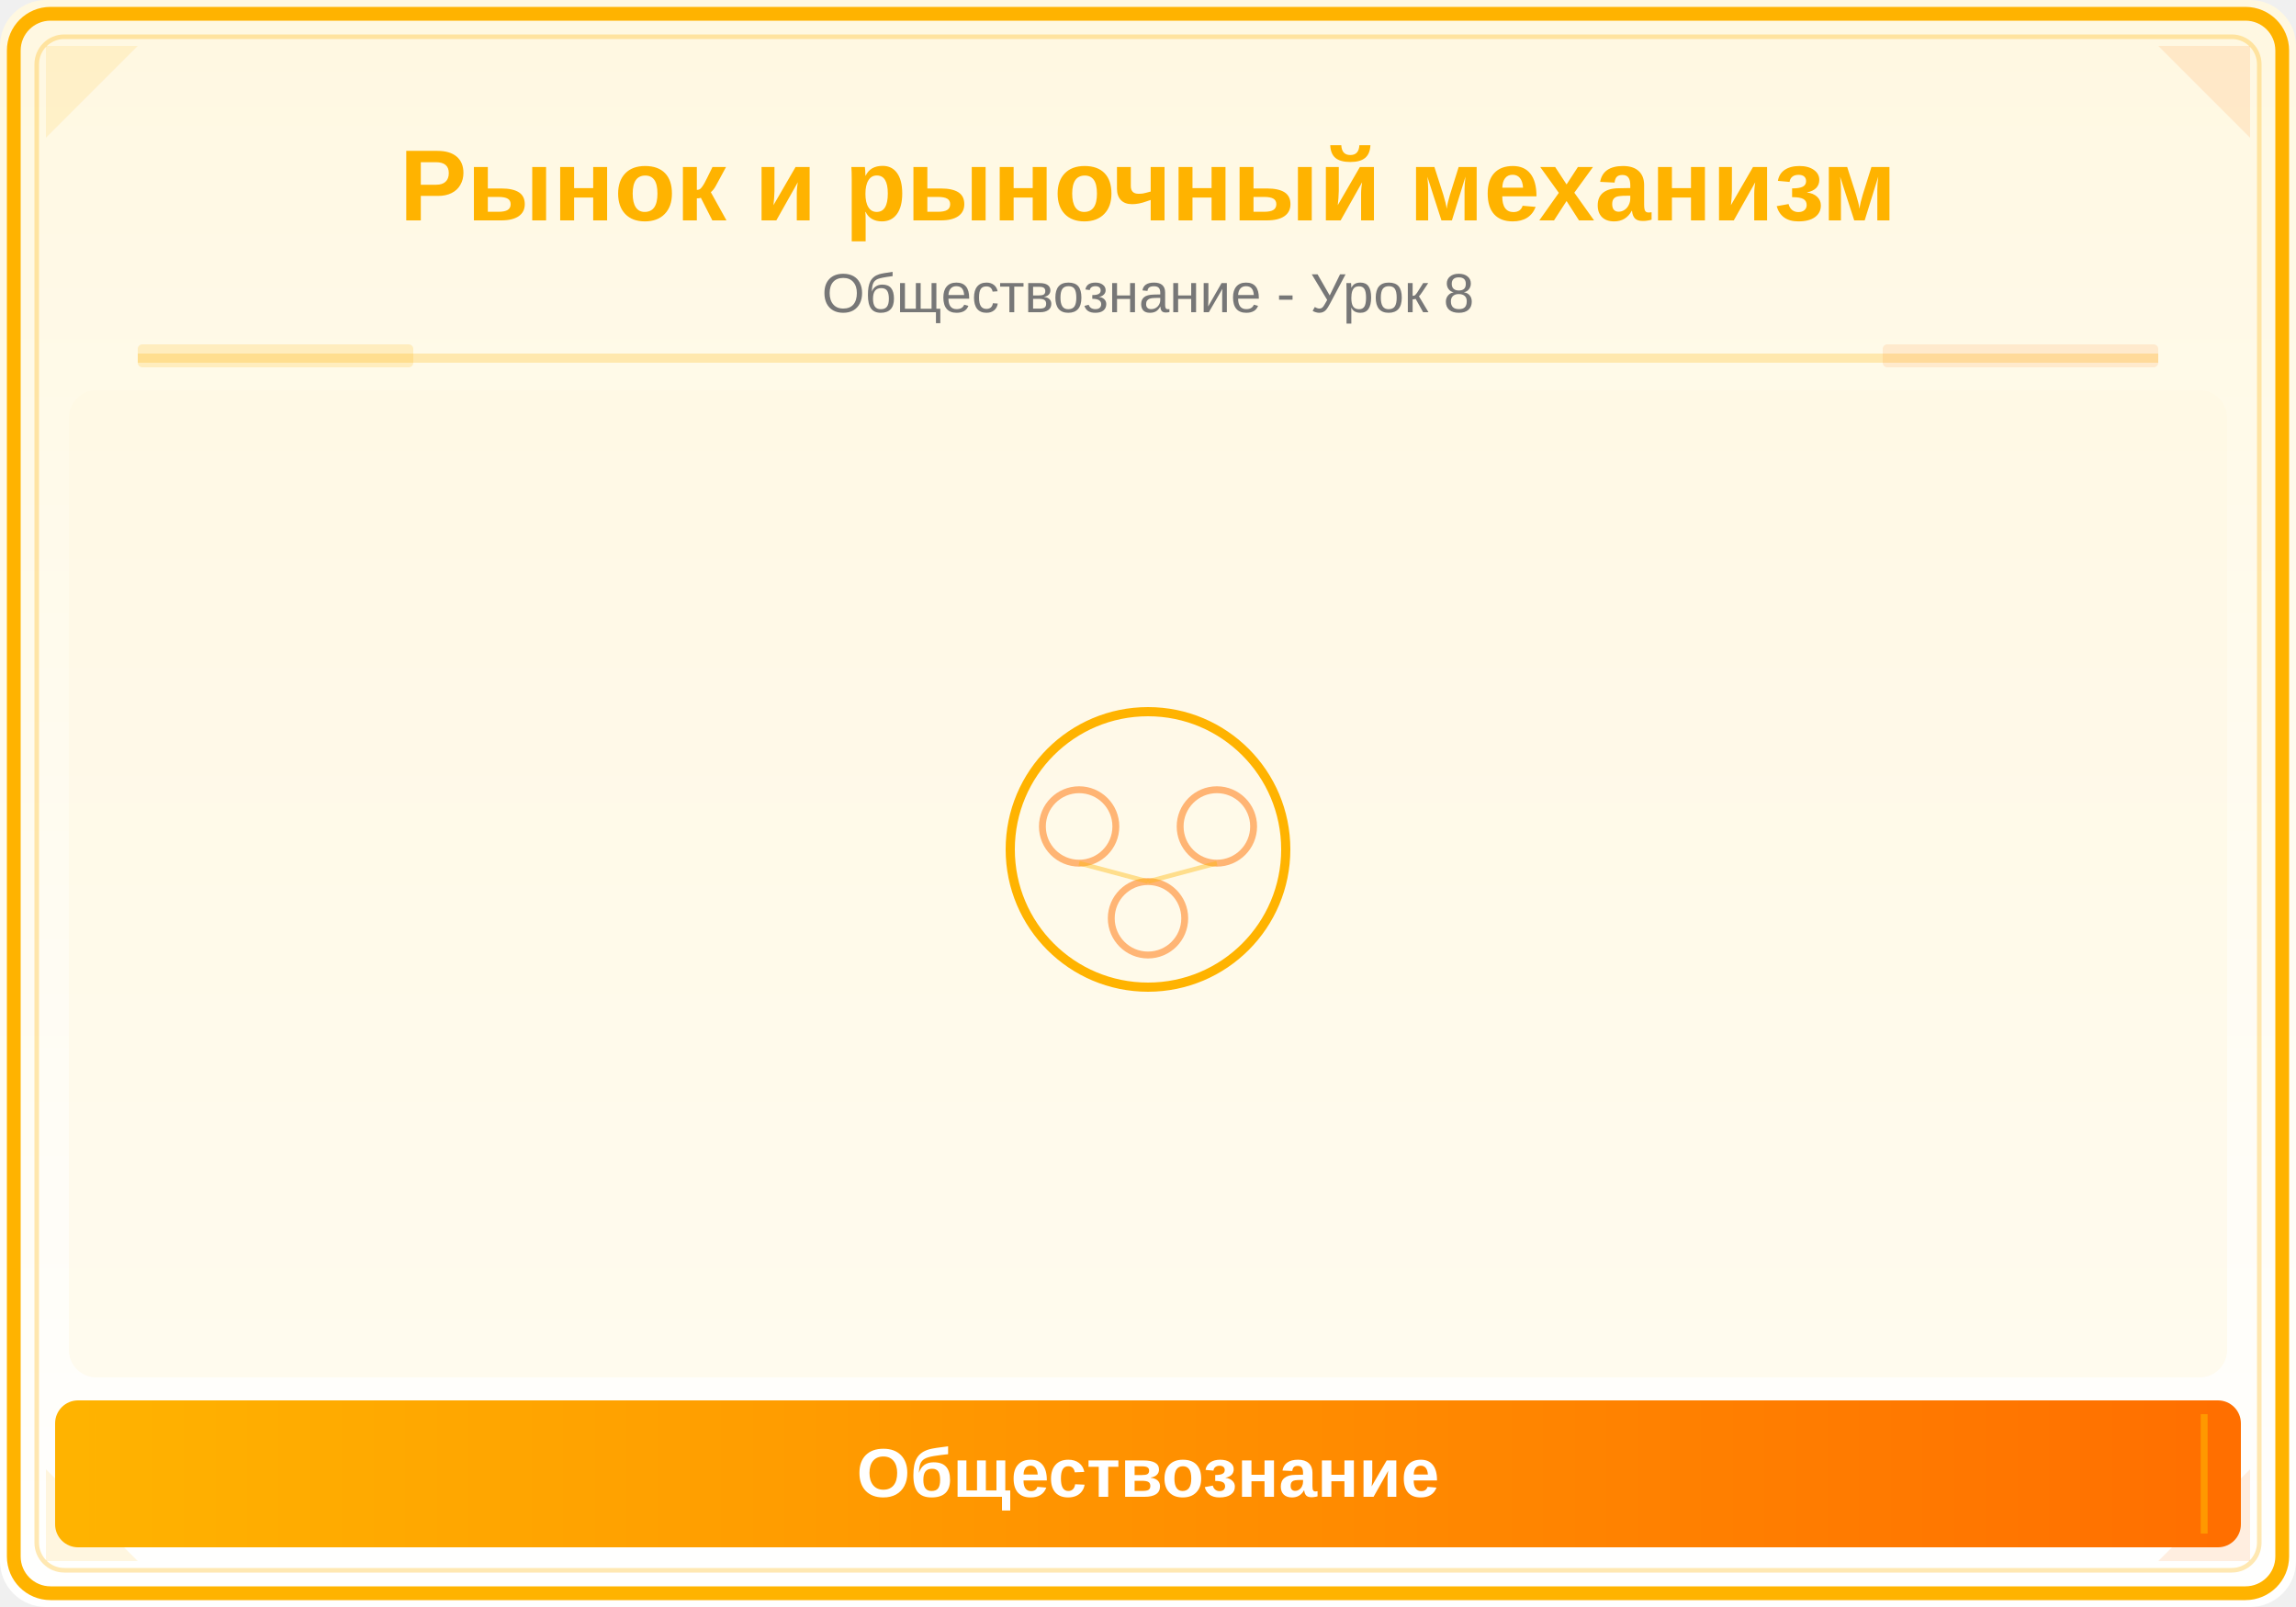
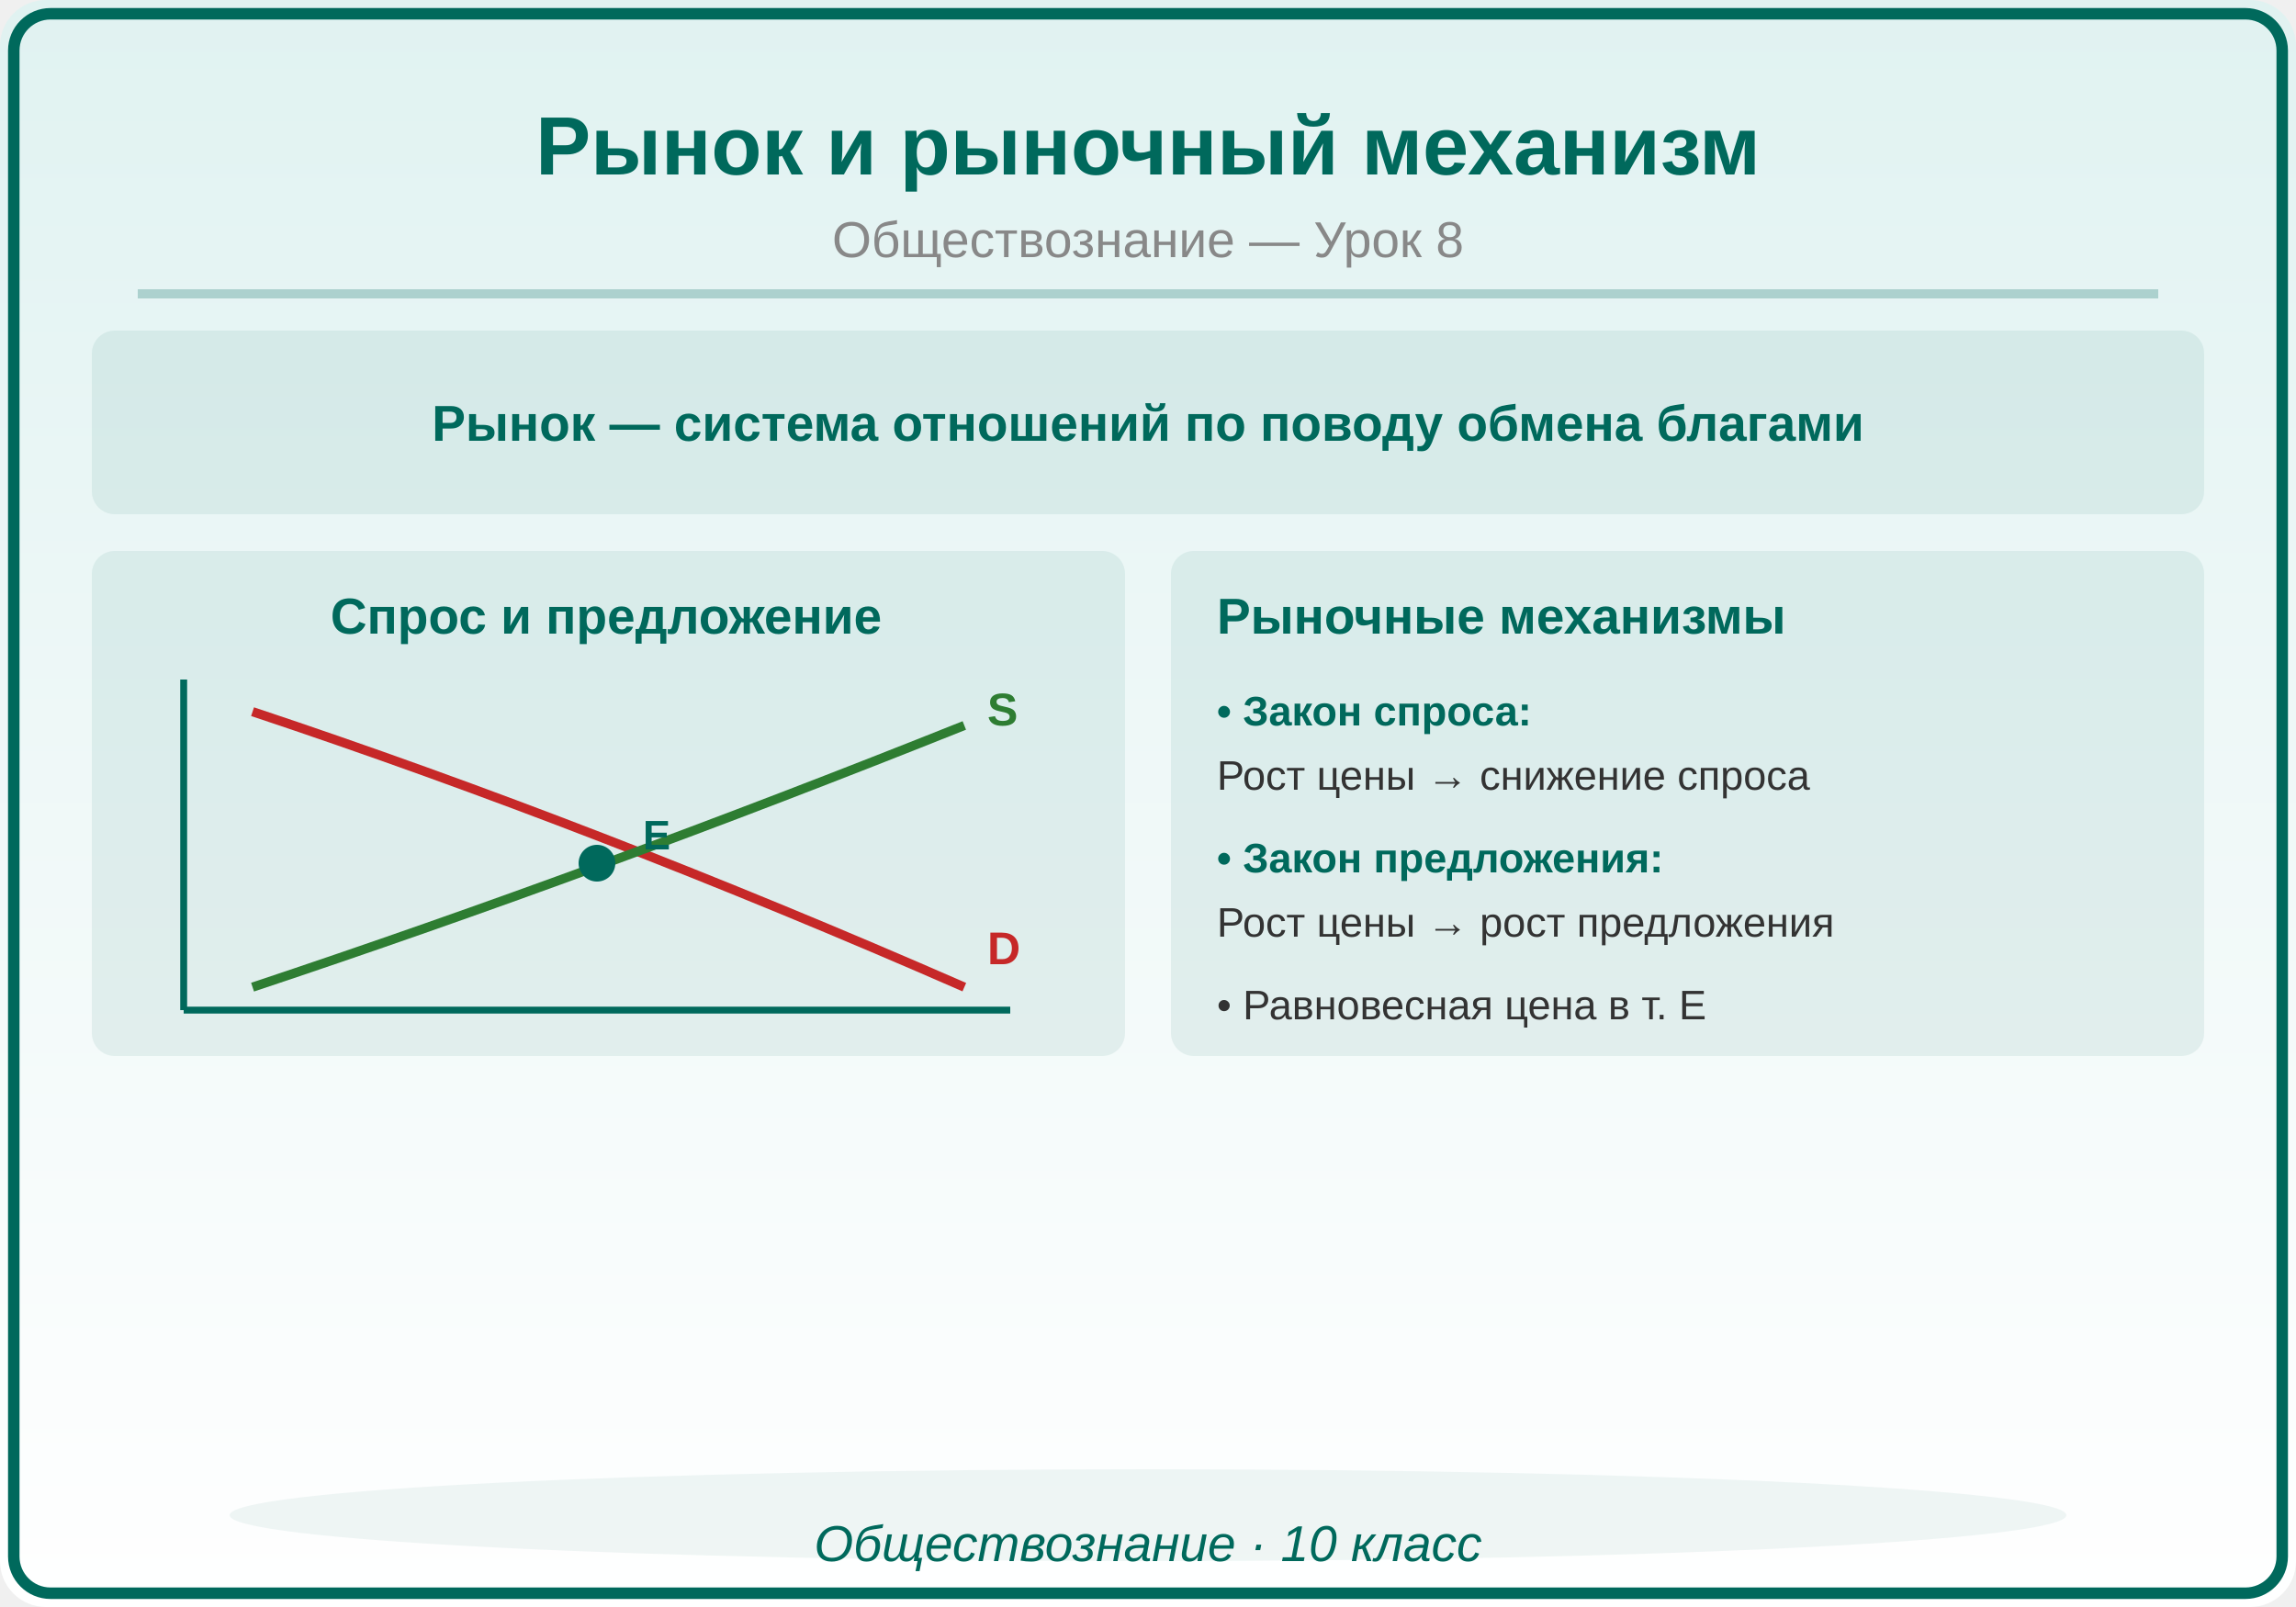
<svg xmlns="http://www.w3.org/2000/svg" viewBox="0 0 500 350">
  <defs>
    <linearGradient id="bg" x1="0" y1="0" x2="0" y2="1">
-       <stop offset="0%" stop-color="#FFF8E1" />
+       <stop offset="0%" stop-color="#E0F2F1" />
      <stop offset="100%" stop-color="#FFFFFF" />
-     </linearGradient>
-     <linearGradient id="panel" x1="0" y1="0" x2="1" y2="0">
-       <stop offset="0%" stop-color="#FFB300" />
-       <stop offset="100%" stop-color="#FF6F00" />
    </linearGradient>
  </defs>
  <rect width="500" height="350" fill="url(#bg)" rx="10" />
-   <rect x="3" y="3" width="494" height="344" rx="8" fill="none" stroke="#FFB300" stroke-width="3" />
-   <rect x="8" y="8" width="484" height="334" rx="6" fill="none" stroke="#FFB300" stroke-width="1" opacity="0.3" />
-   <polygon points="10,10 30,10 10,30" fill="#FFB300" opacity="0.12" />
-   <polygon points="490,10 470,10 490,30" fill="#FF6F00" opacity="0.12" />
-   <polygon points="10,340 30,340 10,320" fill="#FFB300" opacity="0.12" />
-   <polygon points="490,340 470,340 490,320" fill="#FF6F00" opacity="0.12" />
-   <text x="250" y="48" font-family="Arial,sans-serif" font-size="22" font-weight="bold" fill="#FFB300" text-anchor="middle">Рынок и рыночный механизм</text>
-   <text x="250" y="68" font-family="Arial,sans-serif" font-size="12" fill="#777" text-anchor="middle">Обществознание - Урок 8</text>
-   <line x1="30" y1="78" x2="470" y2="78" stroke="#FFB300" stroke-width="2" opacity="0.25" />
-   <rect x="30" y="75" width="60" height="5" fill="#FFB300" opacity="0.18" rx="1" />
-   <rect x="410" y="75" width="60" height="5" fill="#FF6F00" opacity="0.12" rx="1" />
-   <clipPath id="ill">
-     <rect x="15" y="85" width="470" height="215" rx="6" />
-   </clipPath>
-   <g clip-path="url(#ill)">
-     <rect x="15" y="85" width="470" height="215" fill="#FFF8E1" opacity="0.5" />
-     <circle cx="250" cy="185" r="30" fill="none" stroke="#FFB300" stroke-width="2" />
-     <circle cx="235" cy="180" r="8" fill="none" stroke="#FF6F00" stroke-width="1.5" opacity="0.5" />
-     <circle cx="265" cy="180" r="8" fill="none" stroke="#FF6F00" stroke-width="1.5" opacity="0.5" />
-     <circle cx="250" cy="200" r="8" fill="none" stroke="#FF6F00" stroke-width="1.5" opacity="0.5" />
-     <line x1="235" y1="188" x2="250" y2="192" stroke="#FFB300" stroke-width="1" opacity="0.4" />
-     <line x1="265" y1="188" x2="250" y2="192" stroke="#FFB300" stroke-width="1" opacity="0.4" />
-   </g>
-   <rect x="12" y="305" width="476" height="32" rx="5" fill="url(#panel)" />
-   <line x1="20" y1="308" x2="20" y2="334" stroke="#FFB300" stroke-width="1.5" opacity="0.6" />
-   <line x1="480" y1="308" x2="480" y2="334" stroke="#FFB300" stroke-width="1.5" opacity="0.6" />
-   <text x="250" y="326" font-family="Arial,sans-serif" font-size="15" text-anchor="middle" fill="white" font-weight="bold">Обществознание</text>
+   <rect x="3" y="3" width="494" height="344" rx="8" fill="none" stroke="#00695C" stroke-width="2.5" />
+   <text x="250" y="38" font-family="Arial,sans-serif" font-size="18" font-weight="bold" fill="#00695C" text-anchor="middle">Рынок и рыночный механизм</text>
+   <text x="250" y="56" font-family="Arial,sans-serif" font-size="11" fill="#888888" text-anchor="middle">Обществознание — Урок 8</text>
+   <line x1="30" y1="64" x2="470" y2="64" stroke="#00695C" stroke-width="2" opacity="0.25" />
+   <rect x="20" y="72" width="460" height="40" rx="5" fill="#00695C" opacity="0.08" />
+   <text x="250" y="96" font-family="Arial,sans-serif" font-size="11" fill="#00695C" text-anchor="middle" font-weight="bold">Рынок — система отношений по поводу обмена благами</text>
+   <rect x="20" y="120" width="225" height="110" rx="5" fill="#00695C" opacity="0.08" />
+   <text x="132" y="138" font-family="Arial,sans-serif" font-size="11" fill="#00695C" text-anchor="middle" font-weight="bold">Спрос и предложение</text>
+   <line x1="40" y1="220" x2="40" y2="148" stroke="#00695C" stroke-width="1.5" />
+   <line x1="40" y1="220" x2="220" y2="220" stroke="#00695C" stroke-width="1.5" />
+   <path d="M55,155 Q130,180 210,215" fill="none" stroke="#C62828" stroke-width="2" />
+   <text x="215" y="210" font-family="Arial,sans-serif" font-size="10" fill="#C62828" text-anchor="start" font-weight="bold">D</text>
+   <path d="M55,215 Q130,190 210,158" fill="none" stroke="#2E7D32" stroke-width="2" />
+   <text x="215" y="158" font-family="Arial,sans-serif" font-size="10" fill="#2E7D32" text-anchor="start" font-weight="bold">S</text>
+   <circle cx="130" cy="188" r="4" fill="#00695C" />
+   <text x="140" y="185" font-family="Arial,sans-serif" font-size="9" fill="#00695C" text-anchor="start" font-weight="bold">E</text>
+   <rect x="255" y="120" width="225" height="110" rx="5" fill="#00695C" opacity="0.08" />
+   <text x="265" y="138" font-family="Arial,sans-serif" font-size="11" fill="#00695C" text-anchor="start" font-weight="bold">Рыночные механизмы</text>
+   <text x="265" y="158" font-family="Arial,sans-serif" font-size="9" fill="#00695C" text-anchor="start" font-weight="bold">• Закон спроса:</text>
+   <text x="265" y="172" font-family="Arial,sans-serif" font-size="9" fill="#333333" text-anchor="start" font-weight="normal">  Рост цены → снижение спроса</text>
+   <text x="265" y="190" font-family="Arial,sans-serif" font-size="9" fill="#00695C" text-anchor="start" font-weight="bold">• Закон предложения:</text>
+   <text x="265" y="204" font-family="Arial,sans-serif" font-size="9" fill="#333333" text-anchor="start" font-weight="normal">  Рост цены → рост предложения</text>
+   <text x="265" y="222" font-family="Arial,sans-serif" font-size="9" fill="#333333" text-anchor="start" font-weight="normal">• Равновесная цена в т. E</text>
+   <ellipse cx="250" cy="330" rx="200" ry="10" fill="#00695C" opacity="0.06" />
+   <text x="250" y="340" font-family="Arial,sans-serif" font-size="11" fill="#00695C" text-anchor="middle" font-style="italic">Обществознание · 10 класс</text>
</svg>
